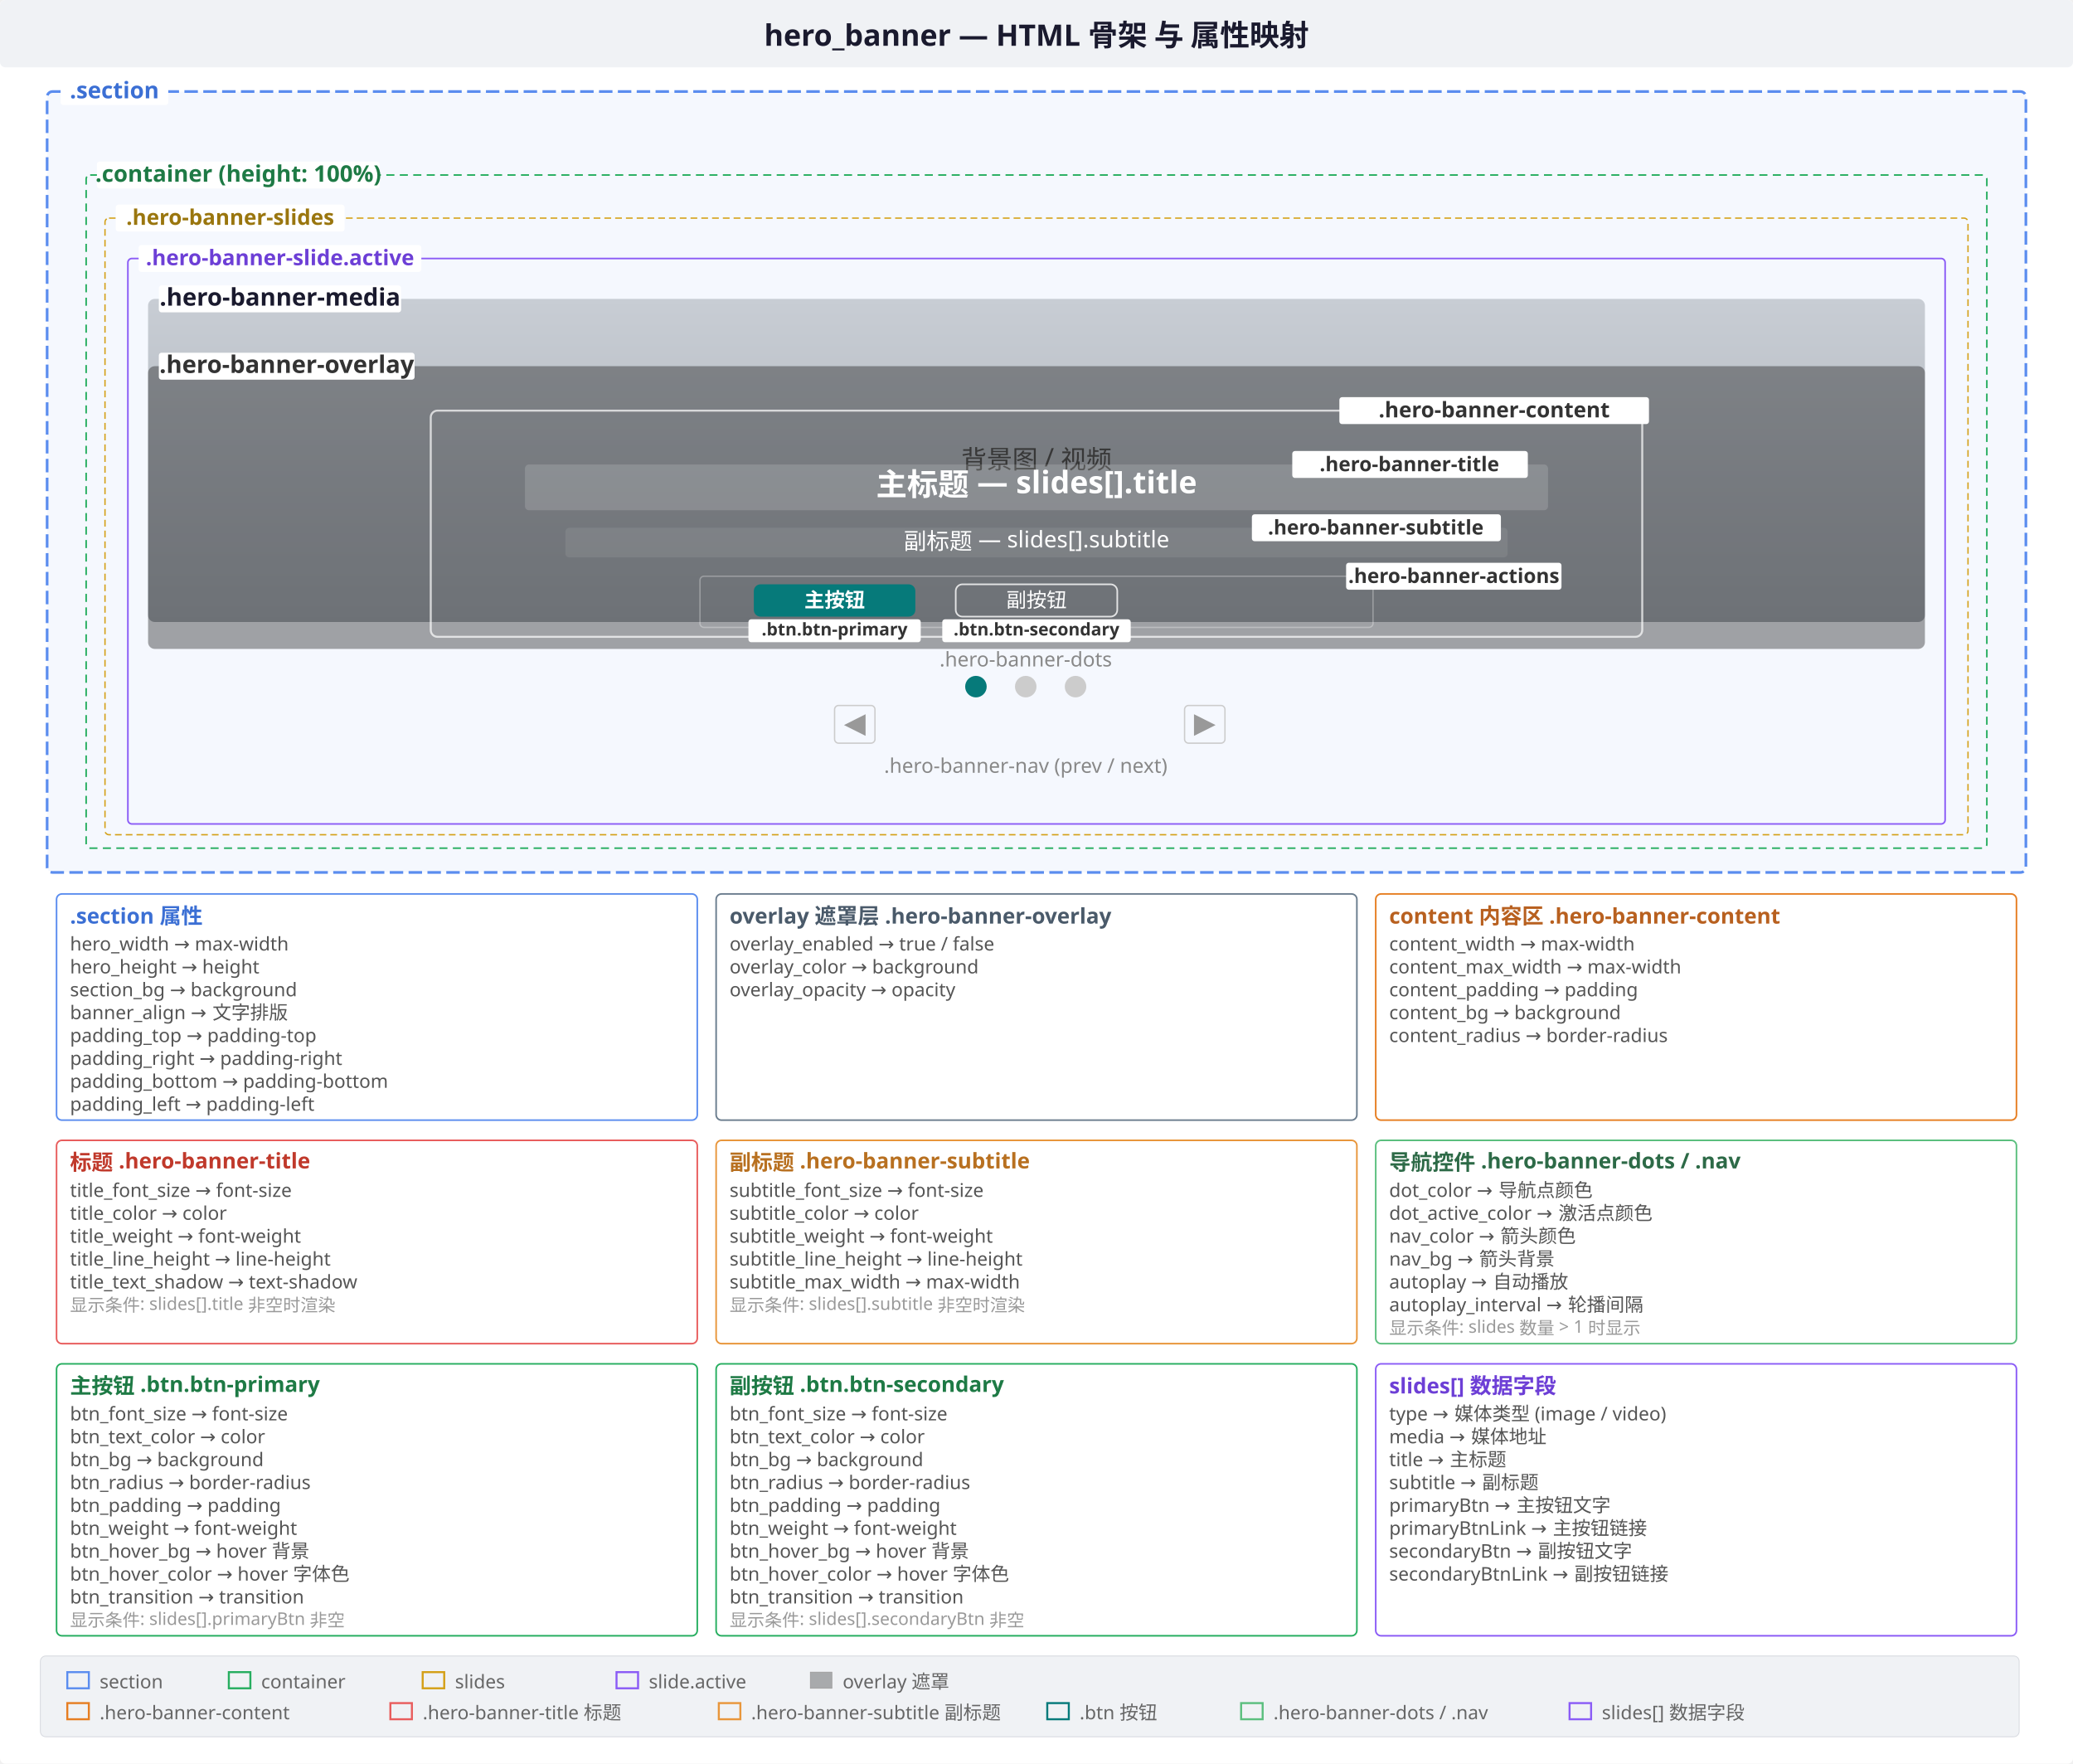
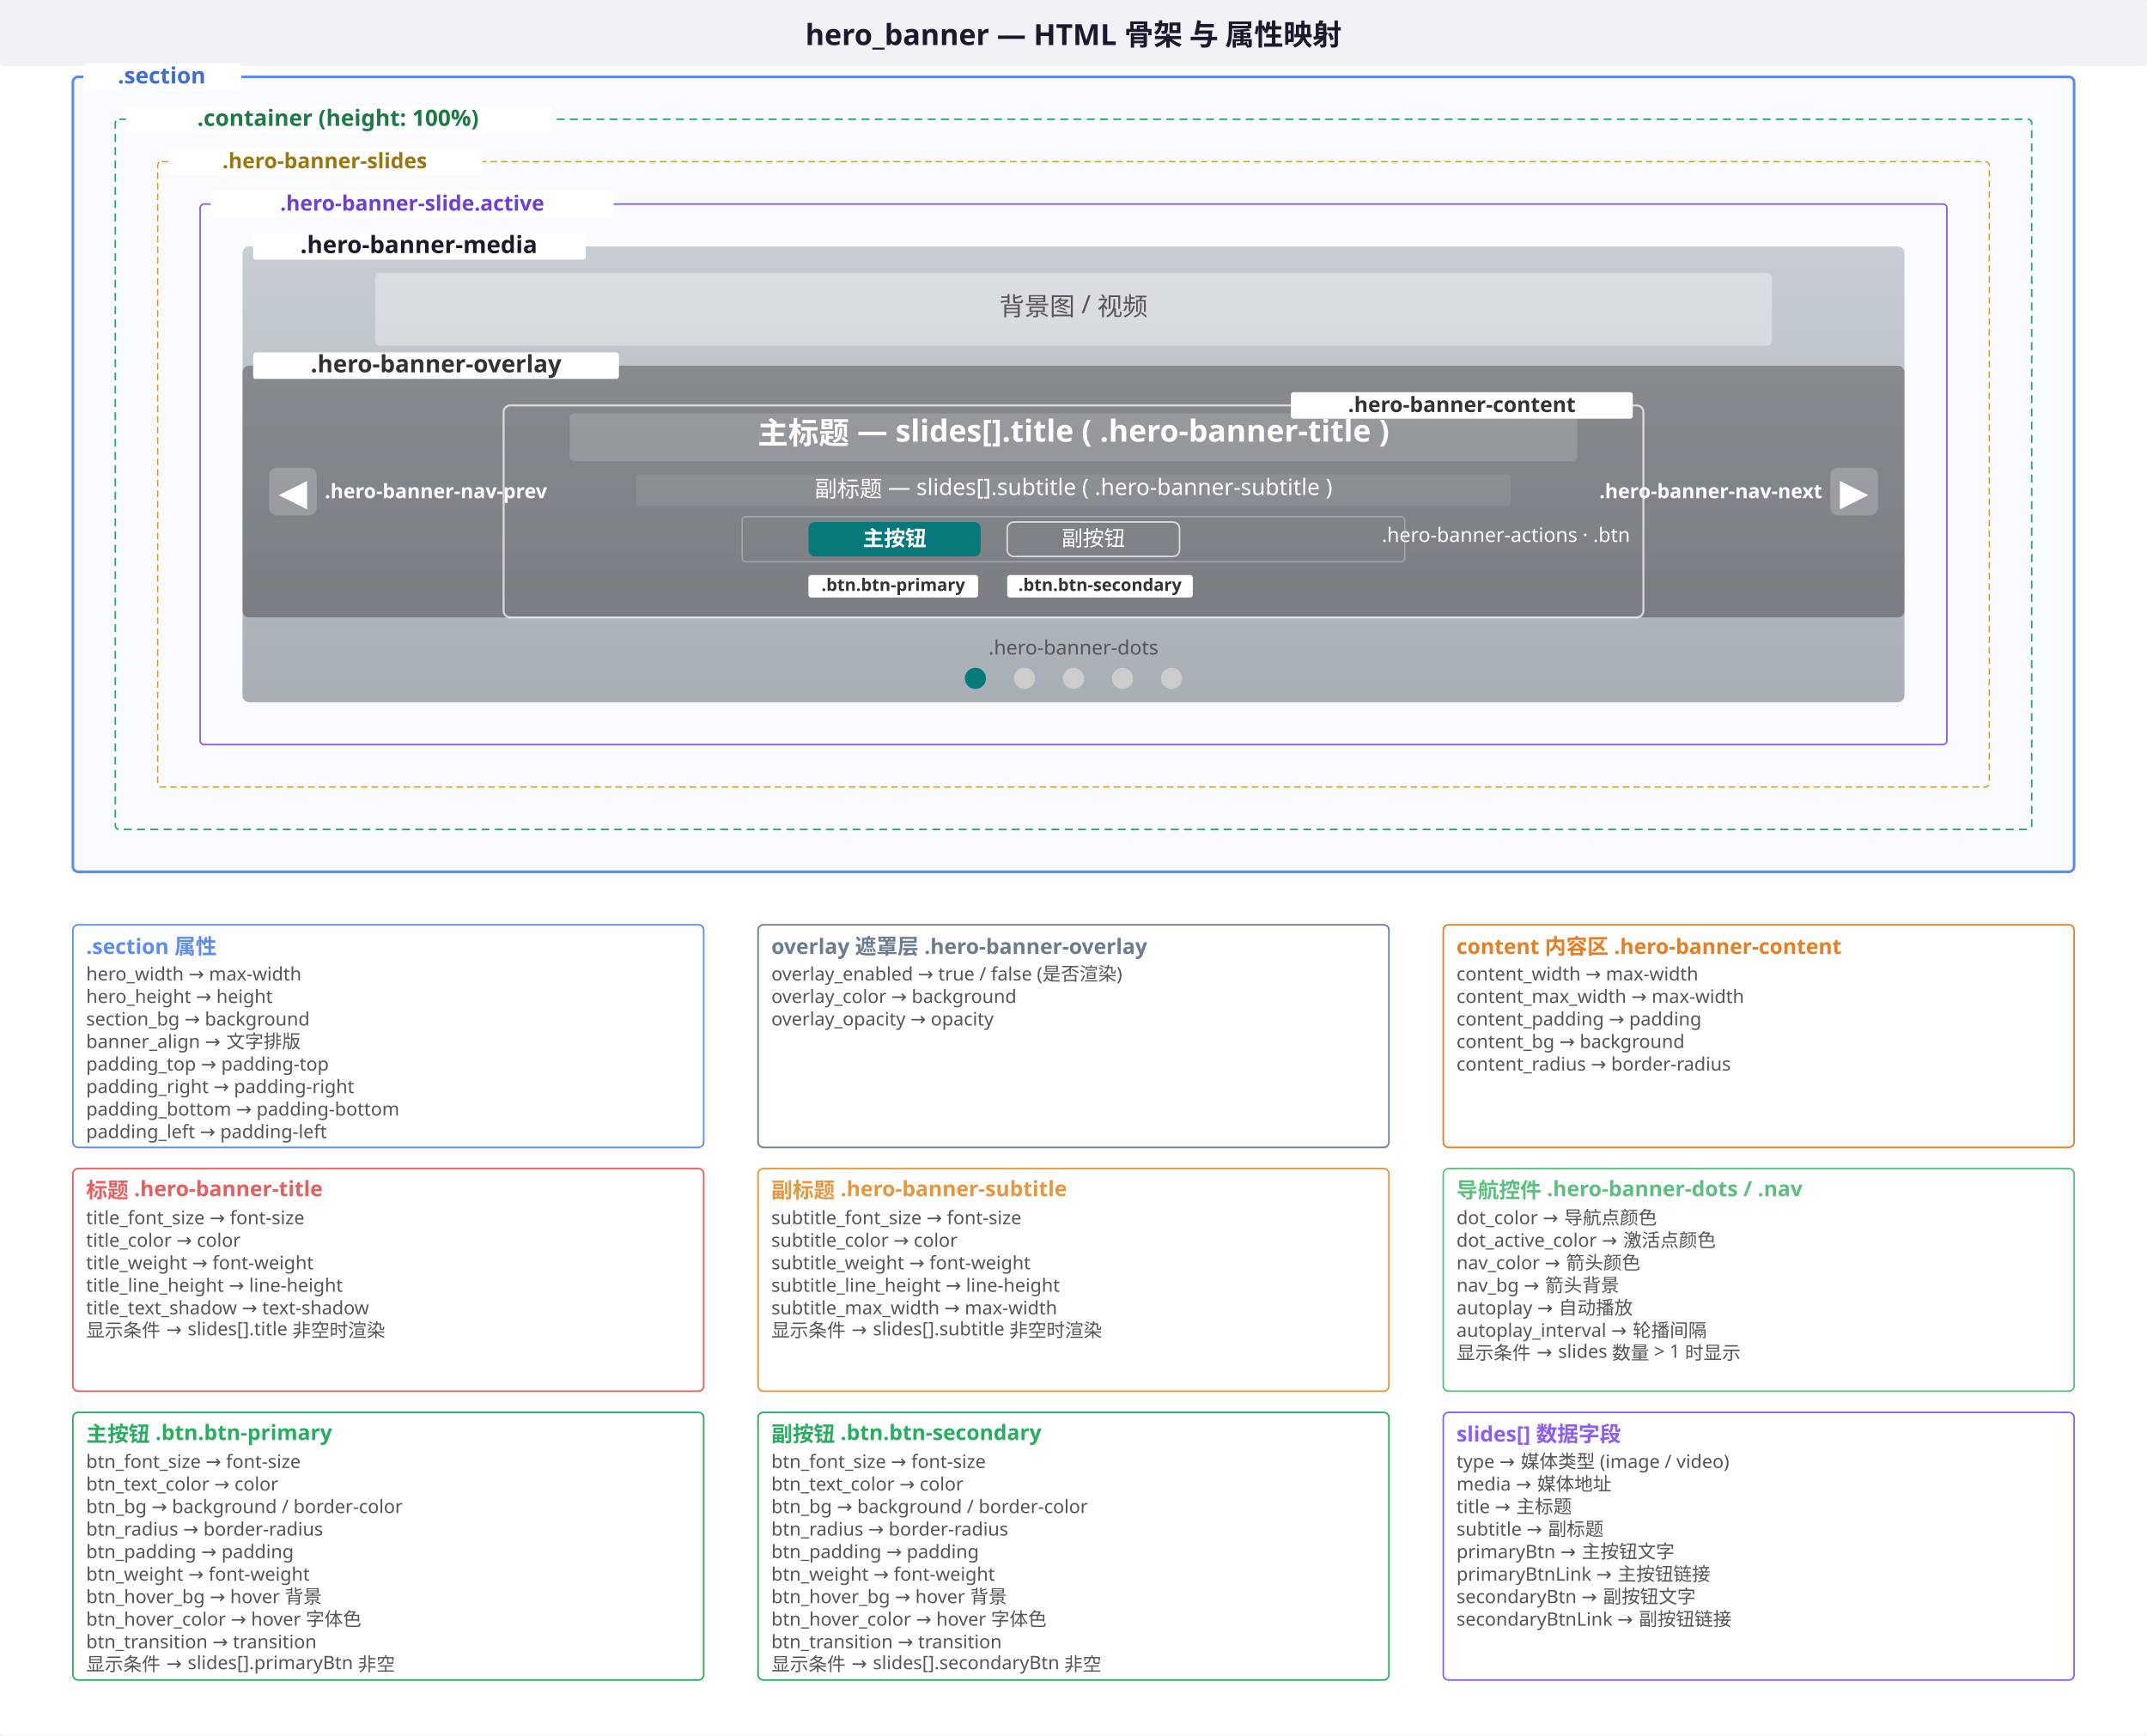
- <svg xmlns="http://www.w3.org/2000/svg" viewBox="0 0 1540 1310" width="1540" height="1310">
+ <svg xmlns="http://www.w3.org/2000/svg" viewBox="0 0 1620 1310" width="1620" height="1310">
  <defs>
    <linearGradient id="mg" x1="0" y1="0" x2="0" y2="1">
      <stop offset="0%" stop-color="#c8cdd4" />
      <stop offset="100%" stop-color="#a8aeb6" />
    </linearGradient>
  </defs>
  <style>text{font-family:"Microsoft YaHei","PingFang SC",sans-serif}</style>
-   <rect x="0" y="0" width="1540" height="1310" fill="#fff" rx="4" />
-   <rect x="0" y="0" width="1540" height="50" fill="#f0f2f5" rx="4" />
-   <text x="770" y="34" text-anchor="middle" font-size="22" font-weight="bold" fill="#1a1a2e">hero_banner — HTML 骨架 与 属性映射</text>
-   <g transform="translate(20, 0)">
-     <rect x="15" y="68" width="1470" height="580" fill="rgba(91,141,239,0.06)" stroke="#5b8def" stroke-width="2" stroke-dasharray="10 4" rx="4" />
-     <rect x="25" y="58" width="80" height="20" fill="#fff" rx="2" />
-     <text x="65" y="73" text-anchor="middle" font-size="17" fill="#3b6fd4" font-weight="bold">.section</text>
-     <rect x="44" y="130" width="1412" height="500" fill="none" stroke="#27ae60" stroke-width="1.2" stroke-dasharray="6 4" rx="3" />
-     <rect x="52" y="120" width="210" height="20" fill="#fff" rx="2" />
-     <text x="157" y="135" text-anchor="middle" font-size="17" fill="#1e7a45" font-weight="bold">.container (height: 100%)</text>
-     <rect x="58" y="162" width="1384" height="458" fill="none" stroke="#d4a017" stroke-width="1" stroke-dasharray="5 3" rx="3" />
-     <rect x="66" y="152" width="170" height="20" fill="#fff" rx="2" />
-     <text x="151" y="167" text-anchor="middle" font-size="16" fill="#9a760e" font-weight="bold">.hero-banner-slides</text>
-     <rect x="75" y="192" width="1350" height="420" fill="none" stroke="#8b5cf6" stroke-width="1.2" rx="3" />
-     <rect x="83" y="182" width="210" height="20" fill="#fff" rx="2" />
-     <text x="188" y="197" text-anchor="middle" font-size="16" fill="#6d3fd6" font-weight="bold">.hero-banner-slide.active</text>
-     <rect x="90" y="222" width="1320" height="240" fill="url(#mg)" rx="5" />
-     <rect x="98" y="212" width="180" height="20" fill="#fff" rx="2" />
-     <text x="188" y="227" text-anchor="middle" font-size="18" fill="#1a1a2e" font-weight="bold">.hero-banner-media</text>
-     <text x="750" y="348" text-anchor="middle" font-size="19" fill="#555">背景图 / 视频</text>
-     <rect x="90" y="272" width="1320" height="210" fill="rgba(0,0,0,0.35)" rx="5" />
-     <rect x="98" y="262" width="190" height="20" fill="#fff" rx="2" />
-     <text x="193" y="277" text-anchor="middle" font-size="18" fill="#333" font-weight="bold">.hero-banner-overlay</text>
-     <rect x="300" y="305" width="900" height="168" fill="none" stroke="rgba(255,255,255,0.7)" stroke-width="1.5" rx="5" />
-     <rect x="975" y="295" width="230" height="20" fill="#fff" rx="2" />
-     <text x="1090" y="310" text-anchor="middle" font-size="16" fill="#333" font-weight="bold">.hero-banner-content</text>
-     <rect x="370" y="345" width="760" height="34" fill="rgba(255,255,255,0.15)" rx="3" />
-     <rect x="940" y="335" width="175" height="20" fill="#fff" rx="2" />
-     <text x="1027" y="350" text-anchor="middle" font-size="15" fill="#333" font-weight="bold">.hero-banner-title</text>
-     <text x="750" y="368" text-anchor="middle" font-size="23" fill="#fff" font-weight="bold">主标题 — slides[].title</text>
-     <rect x="400" y="392" width="700" height="22" fill="rgba(255,255,255,0.08)" rx="3" />
-     <rect x="910" y="382" width="185" height="20" fill="#fff" rx="2" />
-     <text x="1002" y="397" text-anchor="middle" font-size="15" fill="#333" font-weight="bold">.hero-banner-subtitle</text>
-     <text x="750" y="408" text-anchor="middle" font-size="17" fill="#fff">副标题 — slides[].subtitle</text>
-     <rect x="500" y="428" width="500" height="38" fill="none" stroke="rgba(255,255,255,0.3)" stroke-width="1" rx="3" />
-     <rect x="980" y="418" width="160" height="20" fill="#fff" rx="2" />
-     <text x="1060" y="433" text-anchor="middle" font-size="15" fill="#333" font-weight="bold">.hero-banner-actions</text>
-     <rect x="540" y="434" width="120" height="24" fill="#067a7a" rx="5" />
-     <text x="600" y="451" text-anchor="middle" font-size="15" fill="#fff" font-weight="bold">主按钮</text>
-     <rect x="536" y="460" width="128" height="17" fill="#fff" rx="2" />
-     <text x="600" y="472" text-anchor="middle" font-size="13" fill="#333" font-weight="bold">.btn.btn-primary</text>
-     <rect x="690" y="434" width="120" height="24" fill="none" stroke="rgba(255,255,255,0.8)" stroke-width="1.2" rx="5" />
-     <text x="750" y="451" text-anchor="middle" font-size="15" fill="#fff">副按钮</text>
-     <rect x="680" y="460" width="140" height="17" fill="#fff" rx="2" />
-     <text x="750" y="472" text-anchor="middle" font-size="13" fill="#333" font-weight="bold">.btn.btn-secondary</text>
-     <circle cx="705" cy="510" r="8" fill="#067a7a" />
-     <circle cx="742" cy="510" r="8" fill="#ccc" />
-     <circle cx="779" cy="510" r="8" fill="#ccc" />
-     <text x="742" y="495" text-anchor="middle" font-size="15" fill="#888">.hero-banner-dots</text>
-     <rect x="600" y="524" width="30" height="28" fill="none" stroke="#ccc" stroke-width="1" rx="3" />
-     <text x="615" y="544" text-anchor="middle" font-size="21" fill="#999">◀</text>
-     <rect x="860" y="524" width="30" height="28" fill="none" stroke="#ccc" stroke-width="1" rx="3" />
-     <text x="875" y="544" text-anchor="middle" font-size="21" fill="#999">▶</text>
-     <text x="742" y="574" text-anchor="middle" font-size="15" fill="#888">.hero-banner-nav (prev / next)</text>
+   <rect x="0" y="0" width="1620" height="1310" fill="#fff" rx="4" />
+   <rect x="0" y="0" width="1620" height="50" fill="#f0f2f5" rx="4" />
+   <text x="810" y="34" text-anchor="middle" font-size="22" font-weight="bold" fill="#1a1a2e">hero_banner — HTML 骨架 与 属性映射</text>
+   <g transform="translate(40, 0)">
+     <rect x="15" y="58" width="1510" height="600" fill="rgba(91,141,239,0.035)" stroke="#5b8def" stroke-width="2" rx="4" />
+     <rect x="23" y="48" width="119" height="20" fill="#fff" rx="2" />
+     <text x="82" y="63" text-anchor="middle" font-size="17" fill="#3b6fd4" font-weight="bold">.section</text>
+     <rect x="47" y="90" width="1446" height="536" fill="none" stroke="#27ae60" stroke-width="1.2" stroke-dasharray="6 4" rx="3" />
+     <rect x="55" y="80" width="321" height="20" fill="#fff" rx="2" />
+     <text x="215" y="95" text-anchor="middle" font-size="17" fill="#1e7a45" font-weight="bold">.container (height: 100%)</text>
+     <rect x="79" y="122" width="1382" height="472" fill="none" stroke="#d4a017" stroke-width="1" stroke-dasharray="5 3" rx="3" />
+     <rect x="87" y="112" width="237" height="20" fill="#fff" rx="2" />
+     <text x="205" y="127" text-anchor="middle" font-size="16" fill="#9a760e" font-weight="bold">.hero-banner-slides</text>
+     <rect x="111" y="154" width="1318" height="408" fill="none" stroke="#8b5cf6" stroke-width="1.2" rx="3" />
+     <rect x="119" y="144" width="304" height="20" fill="#fff" rx="2" />
+     <text x="271" y="159" text-anchor="middle" font-size="16" fill="#6d3fd6" font-weight="bold">.hero-banner-slide.active</text>
+     <rect x="143" y="186" width="1254" height="344" fill="url(#mg)" rx="5" />
+     <rect x="151" y="176" width="251" height="20" fill="#fff" rx="2" />
+     <text x="276" y="191" text-anchor="middle" font-size="18" fill="#1a1a2e" font-weight="bold">.hero-banner-media</text>
+     <rect x="243" y="206" width="1054" height="55" fill="rgba(255,255,255,0.35)" rx="4" />
+     <text x="770" y="238" text-anchor="middle" font-size="19" fill="#555">背景图 / 视频</text>
+     <circle cx="696" cy="512" r="8" fill="#067a7a" />
+     <circle cx="733" cy="512" r="8" fill="#ccc" />
+     <circle cx="770" cy="512" r="8" fill="#ccc" />
+     <circle cx="807" cy="512" r="8" fill="#ccc" />
+     <circle cx="844" cy="512" r="8" fill="#ccc" />
+     <text x="770" y="494" text-anchor="middle" font-size="15" fill="#555">.hero-banner-dots</text>
+     <rect x="143" y="276" width="1254" height="190" fill="rgba(0,0,0,0.3)" rx="5" />
+     <rect x="151" y="266" width="276" height="20" fill="#fff" rx="2" />
+     <text x="289" y="281" text-anchor="middle" font-size="18" fill="#333" font-weight="bold">.hero-banner-overlay</text>
+     <rect x="340" y="306" width="860" height="160" fill="none" stroke="rgba(255,255,255,0.7)" stroke-width="1.5" rx="5" />
+     <rect x="934" y="296" width="258" height="20" fill="#fff" rx="2" />
+     <text x="1063" y="311" text-anchor="middle" font-size="16" fill="#333" font-weight="bold">.hero-banner-content</text>
+     <rect x="390" y="312" width="760" height="36" fill="rgba(255,255,255,0.15)" rx="3" />
+     <text x="770" y="335" text-anchor="middle" font-size="23" fill="#fff" font-weight="bold">主标题 — slides[].title ( .hero-banner-title )</text>
+     <rect x="440" y="358" width="660" height="24" fill="rgba(255,255,255,0.08)" rx="3" />
+     <text x="770" y="375" text-anchor="middle" font-size="17" fill="#fff">副标题 — slides[].subtitle ( .hero-banner-subtitle )</text>
+     <rect x="520" y="390" width="500" height="34" fill="none" stroke="rgba(255,255,255,0.3)" stroke-width="1" rx="3" />
+     <rect x="570" y="394" width="130" height="26" fill="#067a7a" rx="5" />
+     <text x="635" y="412" text-anchor="middle" font-size="16" fill="#fff" font-weight="bold">主按钮</text>
+     <rect x="720" y="394" width="130" height="26" fill="none" stroke="rgba(255,255,255,0.7)" stroke-width="1.2" rx="5" />
+     <text x="785" y="412" text-anchor="middle" font-size="16" fill="#fff">副按钮</text>
+     <text x="1190" y="409" text-anchor="end" font-size="15" fill="#fff">.hero-banner-actions · .btn</text>
+     <rect x="570" y="434" width="128" height="17" fill="#fff" rx="2" />
+     <text x="634" y="446" text-anchor="middle" font-size="13" fill="#333" font-weight="bold">.btn.btn-primary</text>
+     <rect x="720" y="434" width="140" height="17" fill="#fff" rx="2" />
+     <text x="790" y="446" text-anchor="middle" font-size="13" fill="#333" font-weight="bold">.btn.btn-secondary</text>
+     <rect x="163" y="353" width="36" height="36" fill="rgba(255,255,255,0.2)" rx="6" />
+     <text x="181" y="381" text-anchor="middle" font-size="28" fill="#fff">◀</text>
+     <text x="205" y="376" text-anchor="start" font-size="15" fill="#fff" font-weight="bold">.hero-banner-nav-prev</text>
+     <rect x="1341" y="353" width="36" height="36" fill="rgba(255,255,255,0.2)" rx="6" />
+     <text x="1359" y="381" text-anchor="middle" font-size="28" fill="#fff">▶</text>
+     <text x="1335" y="376" text-anchor="end" font-size="15" fill="#fff" font-weight="bold">.hero-banner-nav-next</text>
  </g>
-   <g transform="translate(26, 0)">
-     <rect x="16" y="664" width="476" height="168" fill="#fff" stroke="#5b8def" stroke-width="1.2" rx="4" />
-     <text x="26" y="686" font-size="16" fill="#3b6fd4" font-weight="bold">.section 属性</text>
-     <text x="26" y="706" font-size="14" fill="#555">hero_width → max-width</text>
-     <text x="26" y="723" font-size="14" fill="#555">hero_height → height</text>
-     <text x="26" y="740" font-size="14" fill="#555">section_bg → background</text>
-     <text x="26" y="757" font-size="14" fill="#555">banner_align → 文字排版</text>
-     <text x="26" y="774" font-size="14" fill="#555">padding_top → padding-top</text>
-     <text x="26" y="791" font-size="14" fill="#555">padding_right → padding-right</text>
-     <text x="26" y="808" font-size="14" fill="#555">padding_bottom → padding-bottom</text>
-     <text x="26" y="825" font-size="14" fill="#555">padding_left → padding-left</text>
-     <rect x="506" y="664" width="476" height="168" fill="#fff" stroke="#6b7d8e" stroke-width="1.2" rx="4" />
-     <text x="516" y="686" font-size="16" fill="#4a5a6a" font-weight="bold">overlay 遮罩层 .hero-banner-overlay</text>
-     <text x="516" y="706" font-size="14" fill="#555">overlay_enabled → true / false</text>
-     <text x="516" y="723" font-size="14" fill="#555">overlay_color → background</text>
-     <text x="516" y="740" font-size="14" fill="#555">overlay_opacity → opacity</text>
-     <rect x="996" y="664" width="476" height="168" fill="#fff" stroke="#e67e22" stroke-width="1.2" rx="4" />
-     <text x="1006" y="686" font-size="16" fill="#b8601f" font-weight="bold">content 内容区 .hero-banner-content</text>
-     <text x="1006" y="706" font-size="14" fill="#555">content_width → max-width</text>
-     <text x="1006" y="723" font-size="14" fill="#555">content_max_width → max-width</text>
-     <text x="1006" y="740" font-size="14" fill="#555">content_padding → padding</text>
-     <text x="1006" y="757" font-size="14" fill="#555">content_bg → background</text>
-     <text x="1006" y="774" font-size="14" fill="#555">content_radius → border-radius</text>
-     <rect x="16" y="847" width="476" height="151" fill="#fff" stroke="#e85d5d" stroke-width="1.2" rx="4" />
-     <text x="26" y="869" font-size="16" fill="#c0392b" font-weight="bold">标题 .hero-banner-title</text>
-     <text x="26" y="889" font-size="14" fill="#555">title_font_size → font-size</text>
-     <text x="26" y="906" font-size="14" fill="#555">title_color → color</text>
-     <text x="26" y="923" font-size="14" fill="#555">title_weight → font-weight</text>
-     <text x="26" y="940" font-size="14" fill="#555">title_line_height → line-height</text>
-     <text x="26" y="957" font-size="14" fill="#555">title_text_shadow → text-shadow</text>
-     <text x="26" y="974" font-size="13" fill="#999">显示条件: slides[].title 非空时渲染</text>
-     <rect x="506" y="847" width="476" height="151" fill="#fff" stroke="#e8963b" stroke-width="1.2" rx="4" />
-     <text x="516" y="869" font-size="16" fill="#b87020" font-weight="bold">副标题 .hero-banner-subtitle</text>
-     <text x="516" y="889" font-size="14" fill="#555">subtitle_font_size → font-size</text>
-     <text x="516" y="906" font-size="14" fill="#555">subtitle_color → color</text>
-     <text x="516" y="923" font-size="14" fill="#555">subtitle_weight → font-weight</text>
-     <text x="516" y="940" font-size="14" fill="#555">subtitle_line_height → line-height</text>
-     <text x="516" y="957" font-size="14" fill="#555">subtitle_max_width → max-width</text>
-     <text x="516" y="974" font-size="13" fill="#999">显示条件: slides[].subtitle 非空时渲染</text>
-     <rect x="996" y="847" width="476" height="151" fill="#fff" stroke="#5bbf7e" stroke-width="1.2" rx="4" />
-     <text x="1006" y="869" font-size="16" fill="#2d6a47" font-weight="bold">导航控件 .hero-banner-dots / .nav</text>
-     <text x="1006" y="889" font-size="14" fill="#555">dot_color → 导航点颜色</text>
-     <text x="1006" y="906" font-size="14" fill="#555">dot_active_color → 激活点颜色</text>
-     <text x="1006" y="923" font-size="14" fill="#555">nav_color → 箭头颜色</text>
-     <text x="1006" y="940" font-size="14" fill="#555">nav_bg → 箭头背景</text>
-     <text x="1006" y="957" font-size="14" fill="#555">autoplay → 自动播放</text>
-     <text x="1006" y="974" font-size="14" fill="#555">autoplay_interval → 轮播间隔</text>
-     <text x="1006" y="991" font-size="13" fill="#999">显示条件: slides 数量 &gt; 1 时显示</text>
-     <rect x="16" y="1013" width="476" height="202" fill="#fff" stroke="#27ae60" stroke-width="1.2" rx="4" />
-     <text x="26" y="1035" font-size="16" fill="#1e7a45" font-weight="bold">主按钮 .btn.btn-primary</text>
-     <text x="26" y="1055" font-size="14" fill="#555">btn_font_size → font-size</text>
-     <text x="26" y="1072" font-size="14" fill="#555">btn_text_color → color</text>
-     <text x="26" y="1089" font-size="14" fill="#555">btn_bg → background</text>
-     <text x="26" y="1106" font-size="14" fill="#555">btn_radius → border-radius</text>
-     <text x="26" y="1123" font-size="14" fill="#555">btn_padding → padding</text>
-     <text x="26" y="1140" font-size="14" fill="#555">btn_weight → font-weight</text>
-     <text x="26" y="1157" font-size="14" fill="#555">btn_hover_bg → hover 背景</text>
-     <text x="26" y="1174" font-size="14" fill="#555">btn_hover_color → hover 字体色</text>
-     <text x="26" y="1191" font-size="14" fill="#555">btn_transition → transition</text>
-     <text x="26" y="1208" font-size="13" fill="#999">显示条件: slides[].primaryBtn 非空</text>
-     <rect x="506" y="1013" width="476" height="202" fill="#fff" stroke="#27ae60" stroke-width="1.2" rx="4" />
-     <text x="516" y="1035" font-size="16" fill="#1e7a45" font-weight="bold">副按钮 .btn.btn-secondary</text>
-     <text x="516" y="1055" font-size="14" fill="#555">btn_font_size → font-size</text>
-     <text x="516" y="1072" font-size="14" fill="#555">btn_text_color → color</text>
-     <text x="516" y="1089" font-size="14" fill="#555">btn_bg → background</text>
-     <text x="516" y="1106" font-size="14" fill="#555">btn_radius → border-radius</text>
-     <text x="516" y="1123" font-size="14" fill="#555">btn_padding → padding</text>
-     <text x="516" y="1140" font-size="14" fill="#555">btn_weight → font-weight</text>
-     <text x="516" y="1157" font-size="14" fill="#555">btn_hover_bg → hover 背景</text>
-     <text x="516" y="1174" font-size="14" fill="#555">btn_hover_color → hover 字体色</text>
-     <text x="516" y="1191" font-size="14" fill="#555">btn_transition → transition</text>
-     <text x="516" y="1208" font-size="13" fill="#999">显示条件: slides[].secondaryBtn 非空</text>
-     <rect x="996" y="1013" width="476" height="202" fill="#fff" stroke="#8b5cf6" stroke-width="1.2" rx="4" />
-     <text x="1006" y="1035" font-size="16" fill="#6d3fd6" font-weight="bold">slides[] 数据字段</text>
-     <text x="1006" y="1055" font-size="14" fill="#555">type → 媒体类型 (image / video)</text>
-     <text x="1006" y="1072" font-size="14" fill="#555">media → 媒体地址</text>
-     <text x="1006" y="1089" font-size="14" fill="#555">title → 主标题</text>
-     <text x="1006" y="1106" font-size="14" fill="#555">subtitle → 副标题</text>
-     <text x="1006" y="1123" font-size="14" fill="#555">primaryBtn → 主按钮文字</text>
-     <text x="1006" y="1140" font-size="14" fill="#555">primaryBtnLink → 主按钮链接</text>
-     <text x="1006" y="1157" font-size="14" fill="#555">secondaryBtn → 副按钮文字</text>
-     <text x="1006" y="1174" font-size="14" fill="#555">secondaryBtnLink → 副按钮链接</text>
-   </g>
-   <g transform="translate(15, 0)">
-     <rect x="15" y="1230" width="1470" height="60" fill="#f0f2f5" stroke="#d5d8de" stroke-width="0.6" rx="4" />
-     <rect x="35" y="1242" width="16" height="12" fill="none" stroke="#5b8def" stroke-width="1.5" />
-     <text x="59" y="1254" font-size="14" fill="#666">section</text>
-     <rect x="155" y="1242" width="16" height="12" fill="none" stroke="#27ae60" stroke-width="1.5" />
-     <text x="179" y="1254" font-size="14" fill="#666">container</text>
-     <rect x="299" y="1242" width="16" height="12" fill="none" stroke="#d4a017" stroke-width="1.5" />
-     <text x="323" y="1254" font-size="14" fill="#666">slides</text>
-     <rect x="443" y="1242" width="16" height="12" fill="none" stroke="#8b5cf6" stroke-width="1.5" />
-     <text x="467" y="1254" font-size="14" fill="#666">slide.active</text>
-     <rect x="587" y="1242" width="16" height="12" fill="rgba(0,0,0,0.3)" stroke="#999" stroke-width="0.5" />
-     <text x="611" y="1254" font-size="14" fill="#666">overlay 遮罩</text>
-     <rect x="35" y="1265" width="16" height="12" fill="none" stroke="#e67e22" stroke-width="1.5" />
-     <text x="59" y="1277" font-size="14" fill="#666">.hero-banner-content</text>
-     <rect x="275" y="1265" width="16" height="12" fill="none" stroke="#e85d5d" stroke-width="1.5" />
-     <text x="299" y="1277" font-size="14" fill="#666">.hero-banner-title 标题</text>
-     <rect x="519" y="1265" width="16" height="12" fill="none" stroke="#e8963b" stroke-width="1.5" />
-     <text x="543" y="1277" font-size="14" fill="#666">.hero-banner-subtitle 副标题</text>
-     <rect x="763" y="1265" width="16" height="12" fill="none" stroke="#067a7a" stroke-width="1.5" />
-     <text x="787" y="1277" font-size="14" fill="#666">.btn 按钮</text>
-     <rect x="907" y="1265" width="16" height="12" fill="none" stroke="#5bbf7e" stroke-width="1.5" />
-     <text x="931" y="1277" font-size="14" fill="#666">.hero-banner-dots / .nav</text>
-     <rect x="1151" y="1265" width="16" height="12" fill="none" stroke="#8b5cf6" stroke-width="1.5" />
-     <text x="1175" y="1277" font-size="14" fill="#666">slides[] 数据字段</text>
+   <g transform="translate(40, 0)">
+     <rect x="15" y="698" width="476" height="168" fill="#fff" stroke="#5b8def" stroke-width="1.2" rx="4" />
+     <text x="25" y="720" font-size="16" fill="#5b8def" font-weight="bold">.section 属性</text>
+     <text x="25" y="740" font-size="14" fill="#555">hero_width → max-width</text>
+     <text x="25" y="757" font-size="14" fill="#555">hero_height → height</text>
+     <text x="25" y="774" font-size="14" fill="#555">section_bg → background</text>
+     <text x="25" y="791" font-size="14" fill="#555">banner_align → 文字排版</text>
+     <text x="25" y="808" font-size="14" fill="#555">padding_top → padding-top</text>
+     <text x="25" y="825" font-size="14" fill="#555">padding_right → padding-right</text>
+     <text x="25" y="842" font-size="14" fill="#555">padding_bottom → padding-bottom</text>
+     <text x="25" y="859" font-size="14" fill="#555">padding_left → padding-left</text>
+     <rect x="532" y="698" width="476" height="168" fill="#fff" stroke="#6b7d8e" stroke-width="1.2" rx="4" />
+     <text x="542" y="720" font-size="16" fill="#6b7d8e" font-weight="bold">overlay 遮罩层 .hero-banner-overlay</text>
+     <text x="542" y="740" font-size="14" fill="#555">overlay_enabled → true / false (是否渲染)</text>
+     <text x="542" y="757" font-size="14" fill="#555">overlay_color → background</text>
+     <text x="542" y="774" font-size="14" fill="#555">overlay_opacity → opacity</text>
+     <rect x="1049" y="698" width="476" height="168" fill="#fff" stroke="#e67e22" stroke-width="1.2" rx="4" />
+     <text x="1059" y="720" font-size="16" fill="#e67e22" font-weight="bold">content 内容区 .hero-banner-content</text>
+     <text x="1059" y="740" font-size="14" fill="#555">content_width → max-width</text>
+     <text x="1059" y="757" font-size="14" fill="#555">content_max_width → max-width</text>
+     <text x="1059" y="774" font-size="14" fill="#555">content_padding → padding</text>
+     <text x="1059" y="791" font-size="14" fill="#555">content_bg → background</text>
+     <text x="1059" y="808" font-size="14" fill="#555">content_radius → border-radius</text>
+     <rect x="15" y="882" width="476" height="168" fill="#fff" stroke="#e85d5d" stroke-width="1.2" rx="4" />
+     <text x="25" y="904" font-size="16" fill="#e85d5d" font-weight="bold">标题 .hero-banner-title</text>
+     <text x="25" y="924" font-size="14" fill="#555">title_font_size → font-size</text>
+     <text x="25" y="941" font-size="14" fill="#555">title_color → color</text>
+     <text x="25" y="958" font-size="14" fill="#555">title_weight → font-weight</text>
+     <text x="25" y="975" font-size="14" fill="#555">title_line_height → line-height</text>
+     <text x="25" y="992" font-size="14" fill="#555">title_text_shadow → text-shadow</text>
+     <text x="25" y="1009" font-size="14" fill="#555">显示条件 → slides[].title 非空时渲染</text>
+     <rect x="532" y="882" width="476" height="168" fill="#fff" stroke="#e8963b" stroke-width="1.2" rx="4" />
+     <text x="542" y="904" font-size="16" fill="#e8963b" font-weight="bold">副标题 .hero-banner-subtitle</text>
+     <text x="542" y="924" font-size="14" fill="#555">subtitle_font_size → font-size</text>
+     <text x="542" y="941" font-size="14" fill="#555">subtitle_color → color</text>
+     <text x="542" y="958" font-size="14" fill="#555">subtitle_weight → font-weight</text>
+     <text x="542" y="975" font-size="14" fill="#555">subtitle_line_height → line-height</text>
+     <text x="542" y="992" font-size="14" fill="#555">subtitle_max_width → max-width</text>
+     <text x="542" y="1009" font-size="14" fill="#555">显示条件 → slides[].subtitle 非空时渲染</text>
+     <rect x="1049" y="882" width="476" height="168" fill="#fff" stroke="#5bbf7e" stroke-width="1.2" rx="4" />
+     <text x="1059" y="904" font-size="16" fill="#5bbf7e" font-weight="bold">导航控件 .hero-banner-dots / .nav</text>
+     <text x="1059" y="924" font-size="14" fill="#555">dot_color → 导航点颜色</text>
+     <text x="1059" y="941" font-size="14" fill="#555">dot_active_color → 激活点颜色</text>
+     <text x="1059" y="958" font-size="14" fill="#555">nav_color → 箭头颜色</text>
+     <text x="1059" y="975" font-size="14" fill="#555">nav_bg → 箭头背景</text>
+     <text x="1059" y="992" font-size="14" fill="#555">autoplay → 自动播放</text>
+     <text x="1059" y="1009" font-size="14" fill="#555">autoplay_interval → 轮播间隔</text>
+     <text x="1059" y="1026" font-size="14" fill="#555">显示条件 → slides 数量 &gt; 1 时显示</text>
+     <rect x="15" y="1066" width="476" height="202" fill="#fff" stroke="#27ae60" stroke-width="1.2" rx="4" />
+     <text x="25" y="1088" font-size="16" fill="#27ae60" font-weight="bold">主按钮 .btn.btn-primary</text>
+     <text x="25" y="1108" font-size="14" fill="#555">btn_font_size → font-size</text>
+     <text x="25" y="1125" font-size="14" fill="#555">btn_text_color → color</text>
+     <text x="25" y="1142" font-size="14" fill="#555">btn_bg → background / border-color</text>
+     <text x="25" y="1159" font-size="14" fill="#555">btn_radius → border-radius</text>
+     <text x="25" y="1176" font-size="14" fill="#555">btn_padding → padding</text>
+     <text x="25" y="1193" font-size="14" fill="#555">btn_weight → font-weight</text>
+     <text x="25" y="1210" font-size="14" fill="#555">btn_hover_bg → hover 背景</text>
+     <text x="25" y="1227" font-size="14" fill="#555">btn_hover_color → hover 字体色</text>
+     <text x="25" y="1244" font-size="14" fill="#555">btn_transition → transition</text>
+     <text x="25" y="1261" font-size="14" fill="#555">显示条件 → slides[].primaryBtn 非空</text>
+     <rect x="532" y="1066" width="476" height="202" fill="#fff" stroke="#27ae60" stroke-width="1.2" rx="4" />
+     <text x="542" y="1088" font-size="16" fill="#27ae60" font-weight="bold">副按钮 .btn.btn-secondary</text>
+     <text x="542" y="1108" font-size="14" fill="#555">btn_font_size → font-size</text>
+     <text x="542" y="1125" font-size="14" fill="#555">btn_text_color → color</text>
+     <text x="542" y="1142" font-size="14" fill="#555">btn_bg → background / border-color</text>
+     <text x="542" y="1159" font-size="14" fill="#555">btn_radius → border-radius</text>
+     <text x="542" y="1176" font-size="14" fill="#555">btn_padding → padding</text>
+     <text x="542" y="1193" font-size="14" fill="#555">btn_weight → font-weight</text>
+     <text x="542" y="1210" font-size="14" fill="#555">btn_hover_bg → hover 背景</text>
+     <text x="542" y="1227" font-size="14" fill="#555">btn_hover_color → hover 字体色</text>
+     <text x="542" y="1244" font-size="14" fill="#555">btn_transition → transition</text>
+     <text x="542" y="1261" font-size="14" fill="#555">显示条件 → slides[].secondaryBtn 非空</text>
+     <rect x="1049" y="1066" width="476" height="202" fill="#fff" stroke="#8b5cf6" stroke-width="1.2" rx="4" />
+     <text x="1059" y="1088" font-size="16" fill="#8b5cf6" font-weight="bold">slides[] 数据字段</text>
+     <text x="1059" y="1108" font-size="14" fill="#555">type → 媒体类型 (image / video)</text>
+     <text x="1059" y="1125" font-size="14" fill="#555">media → 媒体地址</text>
+     <text x="1059" y="1142" font-size="14" fill="#555">title → 主标题</text>
+     <text x="1059" y="1159" font-size="14" fill="#555">subtitle → 副标题</text>
+     <text x="1059" y="1176" font-size="14" fill="#555">primaryBtn → 主按钮文字</text>
+     <text x="1059" y="1193" font-size="14" fill="#555">primaryBtnLink → 主按钮链接</text>
+     <text x="1059" y="1210" font-size="14" fill="#555">secondaryBtn → 副按钮文字</text>
+     <text x="1059" y="1227" font-size="14" fill="#555">secondaryBtnLink → 副按钮链接</text>
  </g>
</svg>
